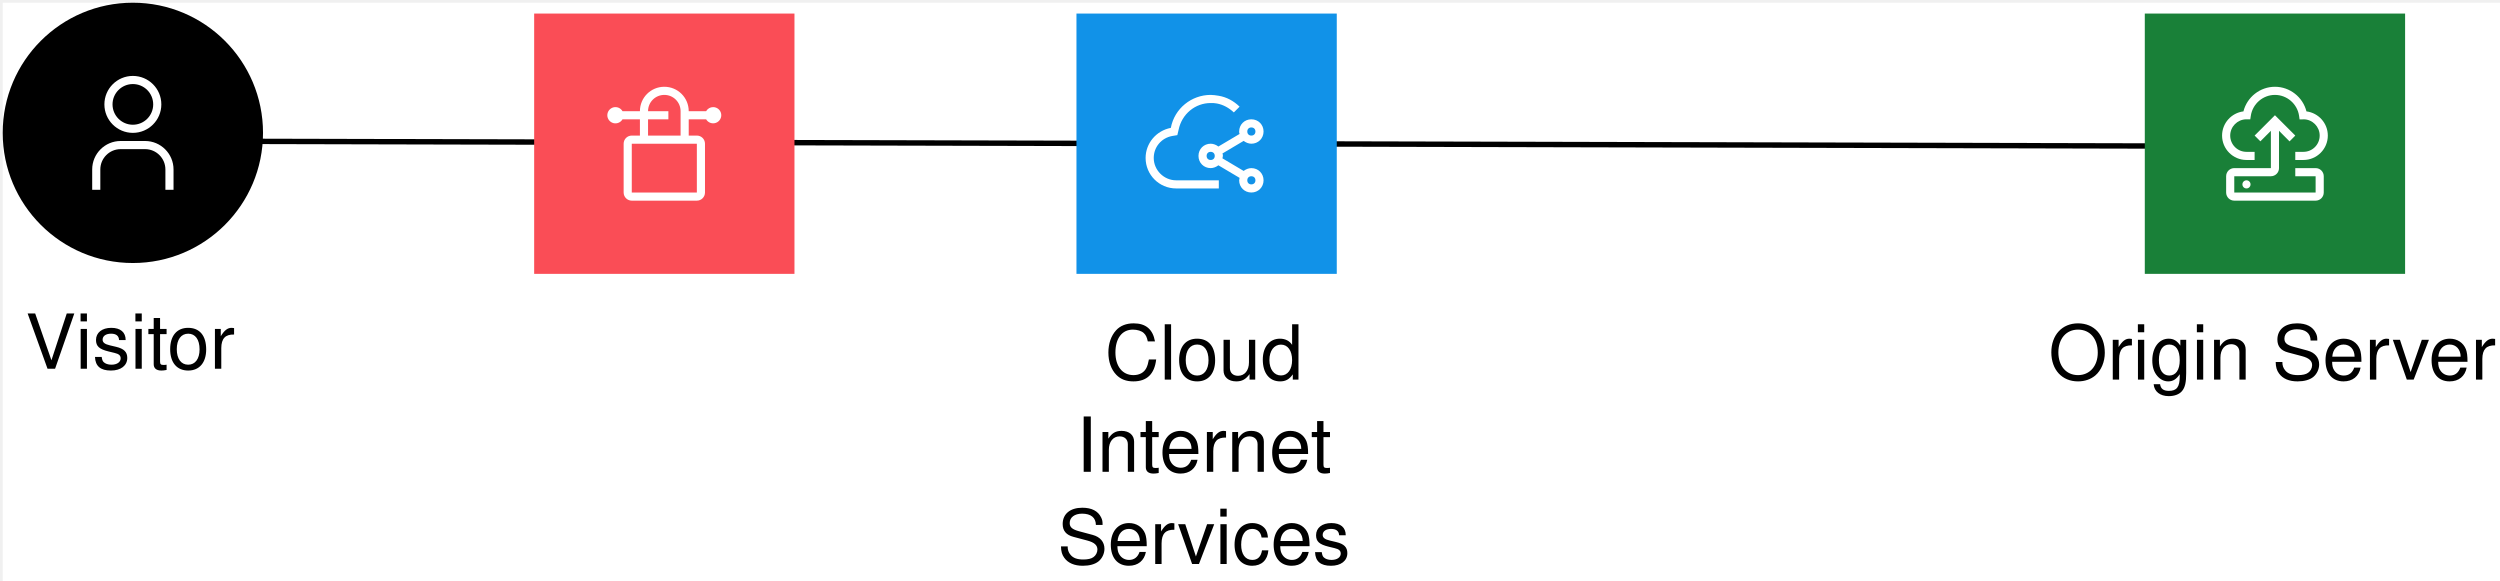
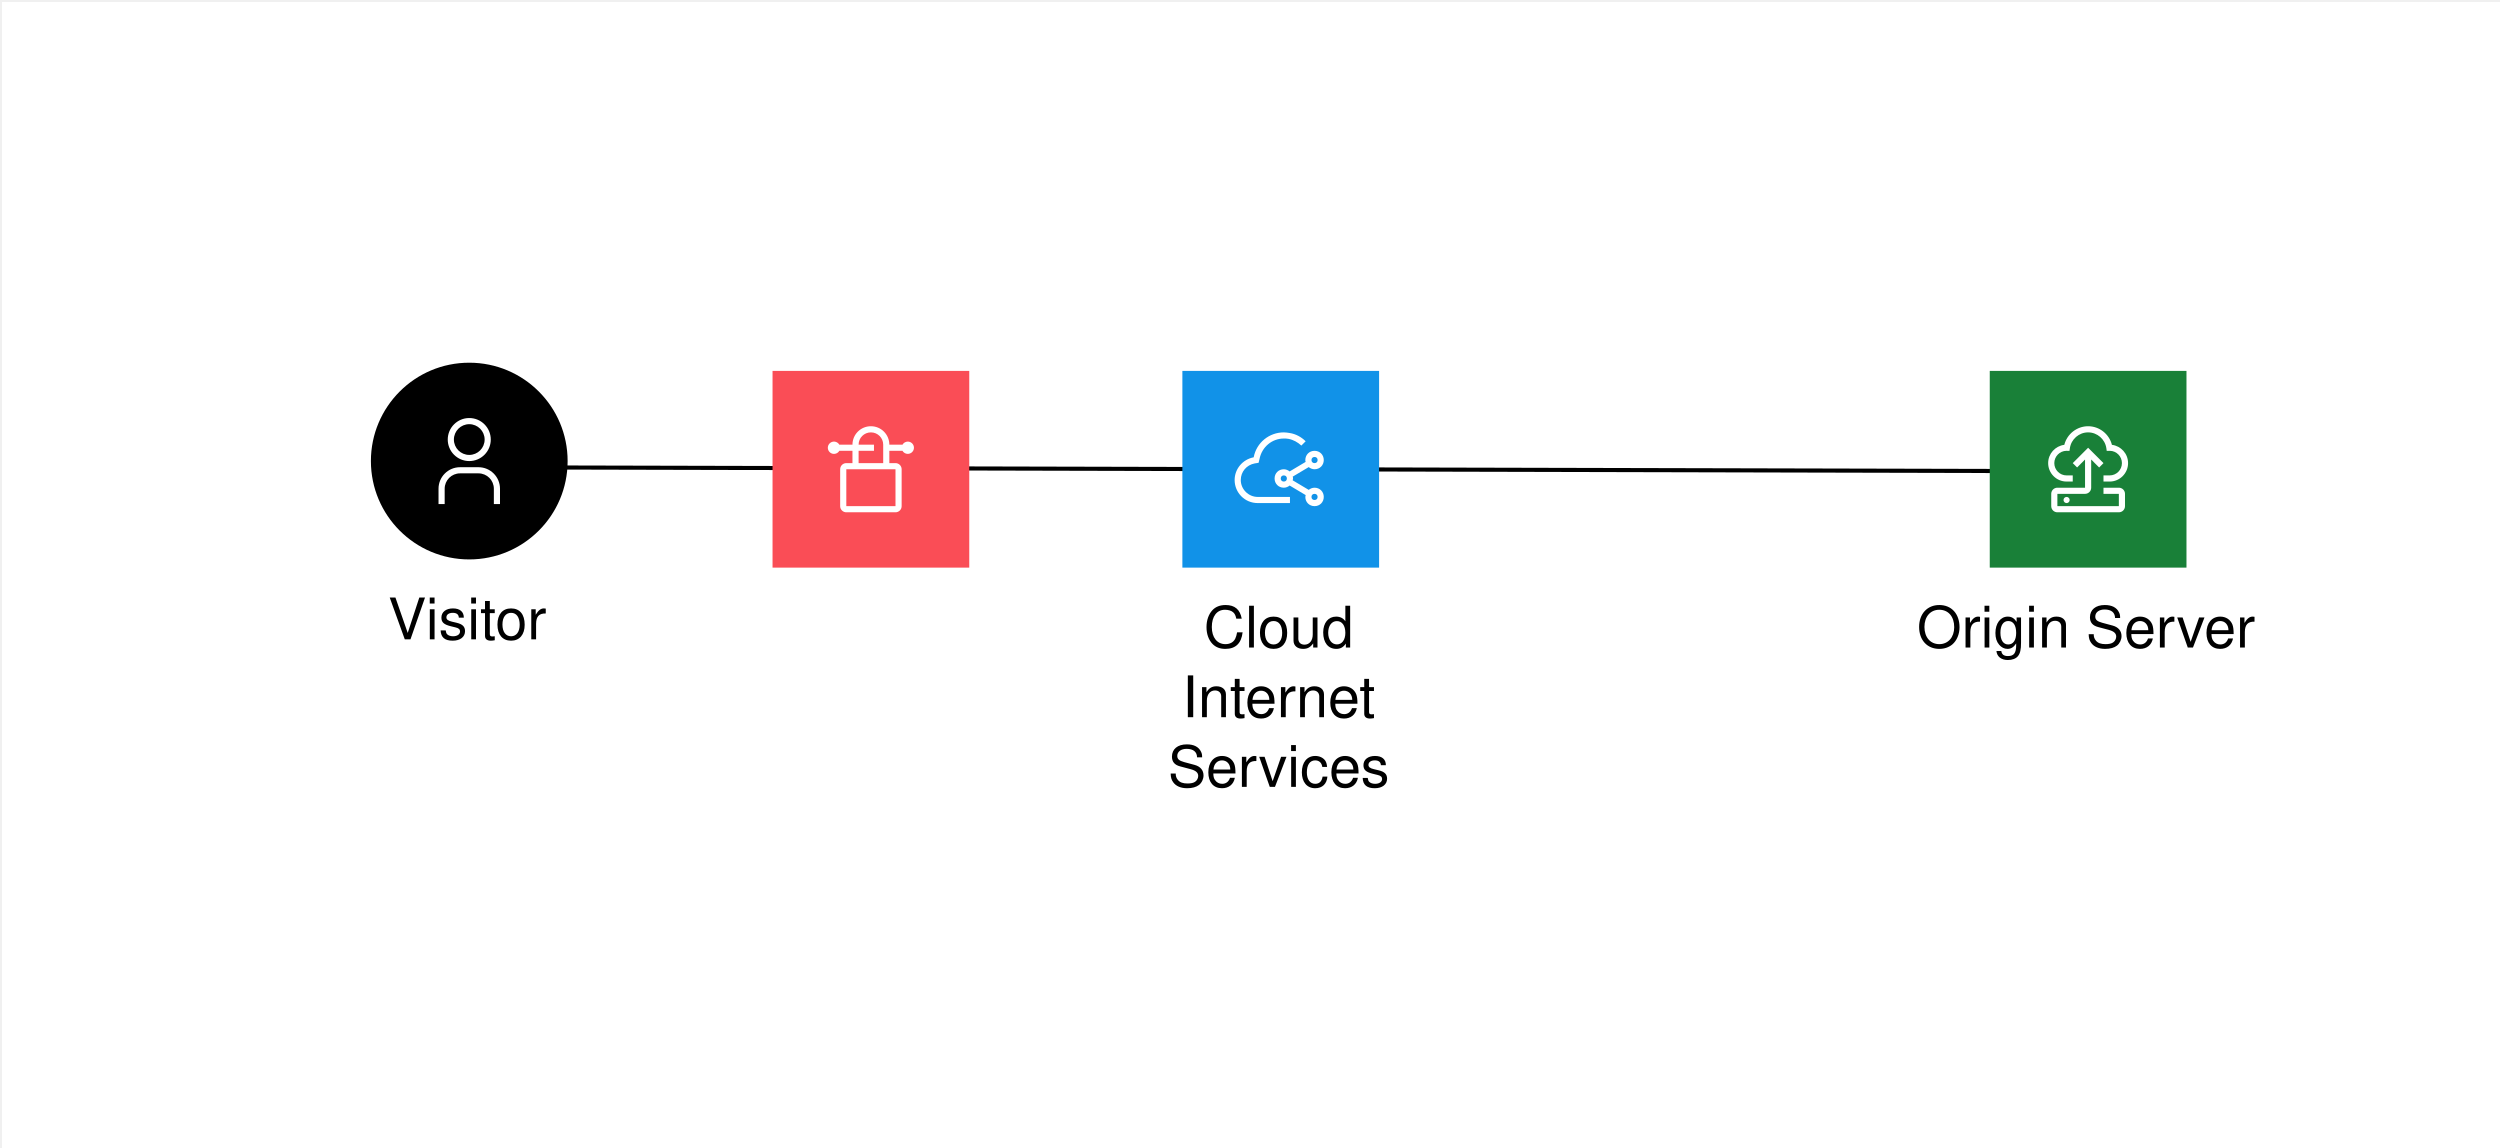
- <svg xmlns="http://www.w3.org/2000/svg" version="1.1" width="461px" height="107px" viewBox="-0.5 -0.5 461 107" content="&lt;mxfile host=&quot;Electron&quot; agent=&quot;Mozilla/5.0 (Macintosh; Intel Mac OS X 10_15_7) AppleWebKit/537.36 (KHTML, like Gecko) draw.io/25.0.2 Chrome/128.0.661.186 Electron/32.2.5 Safari/537.36&quot; version=&quot;25.0.2&quot; scale=&quot;1&quot; border=&quot;0&quot;&gt;&#10;  &lt;diagram name=&quot;Page-1&quot; id=&quot;8wTxipBLSAse1nOkmh9F&quot;&gt;&#10;    &lt;mxGraphModel dx=&quot;728&quot; dy=&quot;555&quot; grid=&quot;1&quot; gridSize=&quot;10&quot; guides=&quot;1&quot; tooltips=&quot;1&quot; connect=&quot;1&quot; arrows=&quot;1&quot; fold=&quot;1&quot; page=&quot;1&quot; pageScale=&quot;1&quot; pageWidth=&quot;850&quot; pageHeight=&quot;1100&quot; math=&quot;0&quot; shadow=&quot;0&quot;&gt;&#10;      &lt;root&gt;&#10;        &lt;mxCell id=&quot;0&quot; /&gt;&#10;        &lt;mxCell id=&quot;1&quot; parent=&quot;0&quot; /&gt;&#10;        &lt;mxCell id=&quot;hN0CreysbBGn29C-ZNiO-8&quot; value=&quot;&quot; style=&quot;endArrow=none;html=1;rounded=0;&quot; edge=&quot;1&quot; parent=&quot;1&quot;&gt;&#10;          &lt;mxGeometry width=&quot;50&quot; height=&quot;50&quot; relative=&quot;1&quot; as=&quot;geometry&quot;&gt;&#10;            &lt;mxPoint x=&quot;47&quot; y=&quot;53.5&quot; as=&quot;sourcePoint&quot; /&gt;&#10;            &lt;mxPoint x=&quot;457&quot; y=&quot;54.5&quot; as=&quot;targetPoint&quot; /&gt;&#10;          &lt;/mxGeometry&gt;&#10;        &lt;/mxCell&gt;&#10;        &lt;mxCell id=&quot;hN0CreysbBGn29C-ZNiO-1&quot; value=&quot;Visitor&quot; style=&quot;shape=ellipse;fillColor=#000000;aspect=fixed;resizable=0;labelPosition=center;verticalLabelPosition=bottom;align=center;verticalAlign=top;strokeColor=none;fontSize=14;&quot; vertex=&quot;1&quot; parent=&quot;1&quot;&gt;&#10;          &lt;mxGeometry x=&quot;30&quot; y=&quot;28&quot; width=&quot;48&quot; height=&quot;48&quot; as=&quot;geometry&quot; /&gt;&#10;        &lt;/mxCell&gt;&#10;        &lt;mxCell id=&quot;hN0CreysbBGn29C-ZNiO-2&quot; value=&quot;&quot; style=&quot;fillColor=#ffffff;strokeColor=none;dashed=0;outlineConnect=0;html=1;labelPosition=center;verticalLabelPosition=bottom;verticalAlign=top;part=1;movable=0;resizable=0;rotatable=0;shape=mxgraph.ibm_cloud.user&quot; vertex=&quot;1&quot; parent=&quot;hN0CreysbBGn29C-ZNiO-1&quot;&gt;&#10;          &lt;mxGeometry width=&quot;24&quot; height=&quot;24&quot; relative=&quot;1&quot; as=&quot;geometry&quot;&gt;&#10;            &lt;mxPoint x=&quot;12&quot; y=&quot;12&quot; as=&quot;offset&quot; /&gt;&#10;          &lt;/mxGeometry&gt;&#10;        &lt;/mxCell&gt;&#10;        &lt;mxCell id=&quot;hN0CreysbBGn29C-ZNiO-3&quot; value=&quot;Cloud &amp;#xa;Internet &amp;#xa;Services&quot; style=&quot;shape=rect;fillColor=#1192E8;aspect=fixed;resizable=0;labelPosition=center;verticalLabelPosition=bottom;align=center;verticalAlign=top;strokeColor=none;fontSize=14;&quot; vertex=&quot;1&quot; parent=&quot;1&quot;&gt;&#10;          &lt;mxGeometry x=&quot;228&quot; y=&quot;30&quot; width=&quot;48&quot; height=&quot;48&quot; as=&quot;geometry&quot; /&gt;&#10;        &lt;/mxCell&gt;&#10;        &lt;mxCell id=&quot;hN0CreysbBGn29C-ZNiO-4&quot; value=&quot;&quot; style=&quot;fillColor=#ffffff;strokeColor=none;dashed=0;outlineConnect=0;html=1;labelPosition=center;verticalLabelPosition=bottom;verticalAlign=top;part=1;movable=0;resizable=0;rotatable=0;shape=mxgraph.ibm_cloud.ibm-cloud--internet-services&quot; vertex=&quot;1&quot; parent=&quot;hN0CreysbBGn29C-ZNiO-3&quot;&gt;&#10;          &lt;mxGeometry width=&quot;24&quot; height=&quot;24&quot; relative=&quot;1&quot; as=&quot;geometry&quot;&gt;&#10;            &lt;mxPoint x=&quot;12&quot; y=&quot;12&quot; as=&quot;offset&quot; /&gt;&#10;          &lt;/mxGeometry&gt;&#10;        &lt;/mxCell&gt;&#10;        &lt;mxCell id=&quot;hN0CreysbBGn29C-ZNiO-25&quot; value=&quot;&quot; style=&quot;shape=rect;fillColor=#FA4D56;aspect=fixed;resizable=0;labelPosition=center;verticalLabelPosition=bottom;align=center;verticalAlign=top;strokeColor=none;fontSize=14;&quot; vertex=&quot;1&quot; parent=&quot;1&quot;&gt;&#10;          &lt;mxGeometry x=&quot;128&quot; y=&quot;30&quot; width=&quot;48&quot; height=&quot;48&quot; as=&quot;geometry&quot; /&gt;&#10;        &lt;/mxCell&gt;&#10;        &lt;mxCell id=&quot;hN0CreysbBGn29C-ZNiO-26&quot; value=&quot;&quot; style=&quot;fillColor=#ffffff;strokeColor=none;dashed=0;outlineConnect=0;html=1;labelPosition=center;verticalLabelPosition=bottom;verticalAlign=top;part=1;movable=0;resizable=0;rotatable=0;shape=mxgraph.ibm_cloud.vpn--connection&quot; vertex=&quot;1&quot; parent=&quot;hN0CreysbBGn29C-ZNiO-25&quot;&gt;&#10;          &lt;mxGeometry width=&quot;24&quot; height=&quot;24&quot; relative=&quot;1&quot; as=&quot;geometry&quot;&gt;&#10;            &lt;mxPoint x=&quot;12&quot; y=&quot;12&quot; as=&quot;offset&quot; /&gt;&#10;          &lt;/mxGeometry&gt;&#10;        &lt;/mxCell&gt;&#10;        &lt;mxCell id=&quot;hN0CreysbBGn29C-ZNiO-30&quot; value=&quot;Origin Server&amp;#xa;&quot; style=&quot;shape=rect;fillColor=#198038;aspect=fixed;resizable=0;labelPosition=center;verticalLabelPosition=bottom;align=center;verticalAlign=top;strokeColor=none;fontSize=14;&quot; vertex=&quot;1&quot; parent=&quot;1&quot;&gt;&#10;          &lt;mxGeometry x=&quot;425&quot; y=&quot;30&quot; width=&quot;48&quot; height=&quot;48&quot; as=&quot;geometry&quot; /&gt;&#10;        &lt;/mxCell&gt;&#10;        &lt;mxCell id=&quot;hN0CreysbBGn29C-ZNiO-31&quot; value=&quot;&quot; style=&quot;fillColor=#ffffff;strokeColor=none;dashed=0;outlineConnect=0;html=1;labelPosition=center;verticalLabelPosition=bottom;verticalAlign=top;part=1;movable=0;resizable=0;rotatable=0;shape=mxgraph.ibm_cloud.ibm-cloud--virtual-server-classic&quot; vertex=&quot;1&quot; parent=&quot;hN0CreysbBGn29C-ZNiO-30&quot;&gt;&#10;          &lt;mxGeometry width=&quot;24&quot; height=&quot;24&quot; relative=&quot;1&quot; as=&quot;geometry&quot;&gt;&#10;            &lt;mxPoint x=&quot;12&quot; y=&quot;12&quot; as=&quot;offset&quot; /&gt;&#10;          &lt;/mxGeometry&gt;&#10;        &lt;/mxCell&gt;&#10;      &lt;/root&gt;&#10;    &lt;/mxGraphModel&gt;&#10;  &lt;/diagram&gt;&#10;&lt;/mxfile&gt;&#10;" style="background-color: rgb(255, 255, 255);">
+ <svg xmlns="http://www.w3.org/2000/svg" version="1.1" width="610px" height="280px" viewBox="-0.5 -0.5 610 280" content="&lt;mxfile host=&quot;Electron&quot; agent=&quot;Mozilla/5.0 (Macintosh; Intel Mac OS X 10_15_7) AppleWebKit/537.36 (KHTML, like Gecko) draw.io/25.0.2 Chrome/128.0.661.186 Electron/32.2.5 Safari/537.36&quot; version=&quot;25.0.2&quot; scale=&quot;1&quot; border=&quot;0&quot;&gt;&#10;  &lt;diagram name=&quot;Page-1&quot; id=&quot;8wTxipBLSAse1nOkmh9F&quot;&gt;&#10;    &lt;mxGraphModel dx=&quot;1578&quot; dy=&quot;1638&quot; grid=&quot;1&quot; gridSize=&quot;10&quot; guides=&quot;1&quot; tooltips=&quot;1&quot; connect=&quot;1&quot; arrows=&quot;1&quot; fold=&quot;1&quot; page=&quot;1&quot; pageScale=&quot;1&quot; pageWidth=&quot;850&quot; pageHeight=&quot;1100&quot; math=&quot;0&quot; shadow=&quot;0&quot;&gt;&#10;      &lt;root&gt;&#10;        &lt;mxCell id=&quot;0&quot; /&gt;&#10;        &lt;mxCell id=&quot;1&quot; parent=&quot;0&quot; /&gt;&#10;        &lt;mxCell id=&quot;s4TLBKT3WQaBaCJXcjlO-1&quot; value=&quot;&quot; style=&quot;rounded=0;whiteSpace=wrap;html=1;strokeColor=none;&quot; vertex=&quot;1&quot; parent=&quot;1&quot;&gt;&#10;          &lt;mxGeometry x=&quot;-60&quot; y=&quot;-60&quot; width=&quot;610&quot; height=&quot;280&quot; as=&quot;geometry&quot; /&gt;&#10;        &lt;/mxCell&gt;&#10;        &lt;mxCell id=&quot;hN0CreysbBGn29C-ZNiO-8&quot; value=&quot;&quot; style=&quot;endArrow=none;html=1;rounded=0;&quot; parent=&quot;1&quot; edge=&quot;1&quot;&gt;&#10;          &lt;mxGeometry width=&quot;50&quot; height=&quot;50&quot; relative=&quot;1&quot; as=&quot;geometry&quot;&gt;&#10;            &lt;mxPoint x=&quot;47&quot; y=&quot;53.5&quot; as=&quot;sourcePoint&quot; /&gt;&#10;            &lt;mxPoint x=&quot;457&quot; y=&quot;54.5&quot; as=&quot;targetPoint&quot; /&gt;&#10;          &lt;/mxGeometry&gt;&#10;        &lt;/mxCell&gt;&#10;        &lt;mxCell id=&quot;hN0CreysbBGn29C-ZNiO-1&quot; value=&quot;Visitor&quot; style=&quot;shape=ellipse;fillColor=#000000;aspect=fixed;resizable=0;labelPosition=center;verticalLabelPosition=bottom;align=center;verticalAlign=top;strokeColor=none;fontSize=14;&quot; parent=&quot;1&quot; vertex=&quot;1&quot;&gt;&#10;          &lt;mxGeometry x=&quot;30&quot; y=&quot;28&quot; width=&quot;48&quot; height=&quot;48&quot; as=&quot;geometry&quot; /&gt;&#10;        &lt;/mxCell&gt;&#10;        &lt;mxCell id=&quot;hN0CreysbBGn29C-ZNiO-2&quot; value=&quot;&quot; style=&quot;fillColor=#ffffff;strokeColor=none;dashed=0;outlineConnect=0;html=1;labelPosition=center;verticalLabelPosition=bottom;verticalAlign=top;part=1;movable=0;resizable=0;rotatable=0;shape=mxgraph.ibm_cloud.user&quot; parent=&quot;hN0CreysbBGn29C-ZNiO-1&quot; vertex=&quot;1&quot;&gt;&#10;          &lt;mxGeometry width=&quot;24&quot; height=&quot;24&quot; relative=&quot;1&quot; as=&quot;geometry&quot;&gt;&#10;            &lt;mxPoint x=&quot;12&quot; y=&quot;12&quot; as=&quot;offset&quot; /&gt;&#10;          &lt;/mxGeometry&gt;&#10;        &lt;/mxCell&gt;&#10;        &lt;mxCell id=&quot;hN0CreysbBGn29C-ZNiO-3&quot; value=&quot;Cloud &amp;#xa;Internet &amp;#xa;Services&quot; style=&quot;shape=rect;fillColor=#1192E8;aspect=fixed;resizable=0;labelPosition=center;verticalLabelPosition=bottom;align=center;verticalAlign=top;strokeColor=none;fontSize=14;&quot; parent=&quot;1&quot; vertex=&quot;1&quot;&gt;&#10;          &lt;mxGeometry x=&quot;228&quot; y=&quot;30&quot; width=&quot;48&quot; height=&quot;48&quot; as=&quot;geometry&quot; /&gt;&#10;        &lt;/mxCell&gt;&#10;        &lt;mxCell id=&quot;hN0CreysbBGn29C-ZNiO-4&quot; value=&quot;&quot; style=&quot;fillColor=#ffffff;strokeColor=none;dashed=0;outlineConnect=0;html=1;labelPosition=center;verticalLabelPosition=bottom;verticalAlign=top;part=1;movable=0;resizable=0;rotatable=0;shape=mxgraph.ibm_cloud.ibm-cloud--internet-services&quot; parent=&quot;hN0CreysbBGn29C-ZNiO-3&quot; vertex=&quot;1&quot;&gt;&#10;          &lt;mxGeometry width=&quot;24&quot; height=&quot;24&quot; relative=&quot;1&quot; as=&quot;geometry&quot;&gt;&#10;            &lt;mxPoint x=&quot;12&quot; y=&quot;12&quot; as=&quot;offset&quot; /&gt;&#10;          &lt;/mxGeometry&gt;&#10;        &lt;/mxCell&gt;&#10;        &lt;mxCell id=&quot;hN0CreysbBGn29C-ZNiO-25&quot; value=&quot;&quot; style=&quot;shape=rect;fillColor=#FA4D56;aspect=fixed;resizable=0;labelPosition=center;verticalLabelPosition=bottom;align=center;verticalAlign=top;strokeColor=none;fontSize=14;&quot; parent=&quot;1&quot; vertex=&quot;1&quot;&gt;&#10;          &lt;mxGeometry x=&quot;128&quot; y=&quot;30&quot; width=&quot;48&quot; height=&quot;48&quot; as=&quot;geometry&quot; /&gt;&#10;        &lt;/mxCell&gt;&#10;        &lt;mxCell id=&quot;hN0CreysbBGn29C-ZNiO-26&quot; value=&quot;&quot; style=&quot;fillColor=#ffffff;strokeColor=none;dashed=0;outlineConnect=0;html=1;labelPosition=center;verticalLabelPosition=bottom;verticalAlign=top;part=1;movable=0;resizable=0;rotatable=0;shape=mxgraph.ibm_cloud.vpn--connection&quot; parent=&quot;hN0CreysbBGn29C-ZNiO-25&quot; vertex=&quot;1&quot;&gt;&#10;          &lt;mxGeometry width=&quot;24&quot; height=&quot;24&quot; relative=&quot;1&quot; as=&quot;geometry&quot;&gt;&#10;            &lt;mxPoint x=&quot;12&quot; y=&quot;12&quot; as=&quot;offset&quot; /&gt;&#10;          &lt;/mxGeometry&gt;&#10;        &lt;/mxCell&gt;&#10;        &lt;mxCell id=&quot;hN0CreysbBGn29C-ZNiO-30&quot; value=&quot;Origin Server&amp;#xa;&quot; style=&quot;shape=rect;fillColor=#198038;aspect=fixed;resizable=0;labelPosition=center;verticalLabelPosition=bottom;align=center;verticalAlign=top;strokeColor=none;fontSize=14;&quot; parent=&quot;1&quot; vertex=&quot;1&quot;&gt;&#10;          &lt;mxGeometry x=&quot;425&quot; y=&quot;30&quot; width=&quot;48&quot; height=&quot;48&quot; as=&quot;geometry&quot; /&gt;&#10;        &lt;/mxCell&gt;&#10;        &lt;mxCell id=&quot;hN0CreysbBGn29C-ZNiO-31&quot; value=&quot;&quot; style=&quot;fillColor=#ffffff;strokeColor=none;dashed=0;outlineConnect=0;html=1;labelPosition=center;verticalLabelPosition=bottom;verticalAlign=top;part=1;movable=0;resizable=0;rotatable=0;shape=mxgraph.ibm_cloud.ibm-cloud--virtual-server-classic&quot; parent=&quot;hN0CreysbBGn29C-ZNiO-30&quot; vertex=&quot;1&quot;&gt;&#10;          &lt;mxGeometry width=&quot;24&quot; height=&quot;24&quot; relative=&quot;1&quot; as=&quot;geometry&quot;&gt;&#10;            &lt;mxPoint x=&quot;12&quot; y=&quot;12&quot; as=&quot;offset&quot; /&gt;&#10;          &lt;/mxGeometry&gt;&#10;        &lt;/mxCell&gt;&#10;      &lt;/root&gt;&#10;    &lt;/mxGraphModel&gt;&#10;  &lt;/diagram&gt;&#10;&lt;/mxfile&gt;&#10;" style="background-color: rgb(255, 255, 255);">
  <defs />
  <rect fill="#ffffff" width="100%" height="100%" x="0" y="0" />
  <g>
    <g data-cell-id="0">
      <g data-cell-id="1">
+         <g data-cell-id="s4TLBKT3WQaBaCJXcjlO-1">
+           <g>
+             <rect x="0" y="0" width="610" height="280" fill="rgb(255, 255, 255)" stroke="none" pointer-events="all" />
+           </g>
+         </g>
        <g data-cell-id="hN0CreysbBGn29C-ZNiO-8">
          <g>
-             <path d="M 17 25.5 L 427 26.5" fill="none" stroke="rgb(0, 0, 0)" stroke-miterlimit="10" pointer-events="stroke" />
+             <path d="M 107 113.5 L 517 114.5" fill="none" stroke="rgb(0, 0, 0)" stroke-miterlimit="10" pointer-events="stroke" />
          </g>
        </g>
        <g data-cell-id="hN0CreysbBGn29C-ZNiO-1">
          <g>
-             <ellipse cx="24" cy="24" rx="24" ry="24" fill="#000000" stroke="none" pointer-events="all" />
+             <ellipse cx="114" cy="112" rx="24" ry="24" fill="#000000" stroke="none" pointer-events="all" />
          </g>
          <g>
            <g fill="rgb(0, 0, 0)" font-family="&quot;Helvetica&quot;" text-anchor="middle" font-size="14px">
-               <text x="23.5" y="67.5">Visitor</text>
+               <text x="113.5" y="155.5">Visitor</text>
            </g>
          </g>
          <g data-cell-id="hN0CreysbBGn29C-ZNiO-2">
            <g>
-               <rect x="12" y="12" width="24" height="24" fill="none" stroke="none" pointer-events="all" />
-               <rect x="12" y="12" width="0" height="0" fill="none" stroke="none" pointer-events="all" />
-               <path d="M 24 15 C 26.07 15 27.75 16.68 27.75 18.75 C 27.75 20.82 26.07 22.5 24 22.5 C 21.93 22.5 20.25 20.82 20.25 18.75 C 20.25 16.68 21.93 15 24 15 M 24 13.5 C 21.1 13.5 18.75 15.85 18.75 18.75 C 18.75 21.65 21.1 24 24 24 C 26.9 24 29.25 21.65 29.25 18.75 C 29.25 15.85 26.9 13.5 24 13.5 Z M 31.5 34.5 L 30 34.5 L 30 30.75 C 30 28.68 28.32 27 26.25 27 L 21.75 27 C 19.68 27 18 28.68 18 30.75 L 18 34.5 L 16.5 34.5 L 16.5 30.75 C 16.5 27.85 18.85 25.5 21.75 25.5 L 26.25 25.5 C 29.15 25.5 31.5 27.85 31.5 30.75 Z" fill="#ffffff" stroke="none" pointer-events="all" />
+               <rect x="102" y="100" width="24" height="24" fill="none" stroke="none" pointer-events="all" />
+               <rect x="102" y="100" width="0" height="0" fill="none" stroke="none" pointer-events="all" />
+               <path d="M 114 103 C 116.07 103 117.75 104.68 117.75 106.75 C 117.75 108.82 116.07 110.5 114 110.5 C 111.93 110.5 110.25 108.82 110.25 106.75 C 110.25 104.68 111.93 103 114 103 M 114 101.5 C 111.1 101.5 108.75 103.85 108.75 106.75 C 108.75 109.65 111.1 112 114 112 C 116.9 112 119.25 109.65 119.25 106.75 C 119.25 103.85 116.9 101.5 114 101.5 Z M 121.5 122.5 L 120 122.5 L 120 118.75 C 120 116.68 118.32 115 116.25 115 L 111.75 115 C 109.68 115 108 116.68 108 118.75 L 108 122.5 L 106.5 122.5 L 106.5 118.75 C 106.5 115.85 108.85 113.5 111.75 113.5 L 116.25 113.5 C 119.15 113.5 121.5 115.85 121.5 118.75 Z" fill="#ffffff" stroke="none" pointer-events="all" />
            </g>
          </g>
        </g>
        <g data-cell-id="hN0CreysbBGn29C-ZNiO-3">
          <g>
-             <rect x="198" y="2" width="48" height="48" fill="#1192e8" stroke="none" pointer-events="all" />
+             <rect x="288" y="90" width="48" height="48" fill="#1192e8" stroke="none" pointer-events="all" />
          </g>
          <g>
            <g fill="rgb(0, 0, 0)" font-family="&quot;Helvetica&quot;" text-anchor="middle" font-size="14px">
-               <text x="221.5" y="69.5">Cloud </text>
-               <text x="221.5" y="86.5">Internet </text>
-               <text x="221.5" y="103.5">Services</text>
+               <text x="311.5" y="157.5">Cloud </text>
+               <text x="311.5" y="174.5">Internet </text>
+               <text x="311.5" y="191.5">Services</text>
            </g>
          </g>
          <g data-cell-id="hN0CreysbBGn29C-ZNiO-4">
            <g>
-               <rect x="210" y="14" width="24" height="24" fill="none" stroke="none" pointer-events="all" />
-               <rect x="210" y="14" width="0" height="0" fill="none" stroke="none" pointer-events="all" />
-               <path d="M 230.25 30.5 C 229.73 30.5 229.2 30.73 228.83 31.02 L 224.92 28.7 C 224.92 28.55 225 28.4 225 28.25 C 225 28.1 225 27.95 224.92 27.8 L 228.83 25.48 C 229.2 25.77 229.73 26 230.25 26 C 231.52 26 232.5 25.02 232.5 23.75 C 232.5 22.48 231.52 21.5 230.25 21.5 C 228.98 21.5 228 22.48 228 23.75 C 228 23.9 228 24.05 228.08 24.2 L 224.17 26.52 C 223.8 26.23 223.27 26 222.75 26 C 221.48 26 220.5 26.98 220.5 28.25 C 220.5 29.52 221.48 30.5 222.75 30.5 C 223.27 30.5 223.8 30.27 224.17 29.98 L 228.08 32.3 C 228.08 32.45 228 32.6 228 32.75 C 228 34.02 228.98 35 230.25 35 C 231.52 35 232.5 34.02 232.5 32.75 C 232.5 31.48 231.52 30.5 230.25 30.5 Z M 230.25 23 C 230.7 23 231 23.3 231 23.75 C 231 24.2 230.7 24.5 230.25 24.5 C 229.8 24.5 229.5 24.2 229.5 23.75 C 229.5 23.3 229.8 23 230.25 23 Z M 222.75 29 C 222.3 29 222 28.7 222 28.25 C 222 27.8 222.3 27.5 222.75 27.5 C 223.2 27.5 223.5 27.8 223.5 28.25 C 223.5 28.7 223.2 29 222.75 29 Z M 230.25 33.5 C 229.8 33.5 229.5 33.2 229.5 32.75 C 229.5 32.3 229.8 32 230.25 32 C 230.7 32 231 32.3 231 32.75 C 231 33.2 230.7 33.5 230.25 33.5 Z" fill="#ffffff" stroke="none" pointer-events="all" />
-               <path d="M 224.25 32.75 L 216.38 32.75 C 214.13 32.75 212.25 30.88 212.25 28.63 C 212.25 26.6 213.67 24.95 215.63 24.58 L 216.6 24.42 L 216.83 23.45 C 217.42 20.52 219.9 18.5 222.75 18.5 C 223.13 18.5 223.5 18.5 223.88 18.58 C 225.08 18.8 226.13 19.4 227.02 20.23 L 228.08 19.17 C 227.02 18.13 225.67 17.38 224.17 17.15 C 223.73 17.08 223.2 17 222.75 17 C 219.23 17 216.08 19.48 215.4 23.08 C 212.7 23.6 210.75 25.92 210.75 28.63 C 210.75 31.7 213.23 34.25 216.38 34.25 L 224.25 34.25 L 224.25 32.75 Z" fill="#ffffff" stroke="none" pointer-events="all" />
+               <rect x="300" y="102" width="24" height="24" fill="none" stroke="none" pointer-events="all" />
+               <rect x="300" y="102" width="0" height="0" fill="none" stroke="none" pointer-events="all" />
+               <path d="M 320.25 118.5 C 319.72 118.5 319.2 118.72 318.83 119.03 L 314.92 116.7 C 314.92 116.55 315 116.4 315 116.25 C 315 116.1 315 115.95 314.92 115.8 L 318.83 113.47 C 319.2 113.78 319.72 114 320.25 114 C 321.53 114 322.5 113.03 322.5 111.75 C 322.5 110.47 321.53 109.5 320.25 109.5 C 318.97 109.5 318 110.47 318 111.75 C 318 111.9 318 112.05 318.08 112.2 L 314.17 114.53 C 313.8 114.22 313.28 114 312.75 114 C 311.47 114 310.5 114.97 310.5 116.25 C 310.5 117.53 311.47 118.5 312.75 118.5 C 313.28 118.5 313.8 118.28 314.17 117.97 L 318.08 120.3 C 318.08 120.45 318 120.6 318 120.75 C 318 122.03 318.97 123 320.25 123 C 321.53 123 322.5 122.03 322.5 120.75 C 322.5 119.47 321.53 118.5 320.25 118.5 Z M 320.25 111 C 320.7 111 321 111.3 321 111.75 C 321 112.2 320.7 112.5 320.25 112.5 C 319.8 112.5 319.5 112.2 319.5 111.75 C 319.5 111.3 319.8 111 320.25 111 Z M 312.75 117 C 312.3 117 312 116.7 312 116.25 C 312 115.8 312.3 115.5 312.75 115.5 C 313.2 115.5 313.5 115.8 313.5 116.25 C 313.5 116.7 313.2 117 312.75 117 Z M 320.25 121.5 C 319.8 121.5 319.5 121.2 319.5 120.75 C 319.5 120.3 319.8 120 320.25 120 C 320.7 120 321 120.3 321 120.75 C 321 121.2 320.7 121.5 320.25 121.5 Z" fill="#ffffff" stroke="none" pointer-events="all" />
+               <path d="M 314.25 120.75 L 306.38 120.75 C 304.13 120.75 302.25 118.88 302.25 116.63 C 302.25 114.6 303.67 112.95 305.63 112.58 L 306.6 112.42 L 306.83 111.45 C 307.42 108.53 309.9 106.5 312.75 106.5 C 313.13 106.5 313.5 106.5 313.88 106.58 C 315.08 106.8 316.13 107.4 317.03 108.22 L 318.08 107.17 C 317.03 106.13 315.67 105.38 314.17 105.15 C 313.72 105.08 313.2 105 312.75 105 C 309.22 105 306.08 107.47 305.4 111.08 C 302.7 111.6 300.75 113.92 300.75 116.63 C 300.75 119.7 303.22 122.25 306.38 122.25 L 314.25 122.25 L 314.25 120.75 Z" fill="#ffffff" stroke="none" pointer-events="all" />
            </g>
          </g>
        </g>
        <g data-cell-id="hN0CreysbBGn29C-ZNiO-25">
          <g>
-             <rect x="98" y="2" width="48" height="48" fill="#fa4d56" stroke="none" pointer-events="all" />
+             <rect x="188" y="90" width="48" height="48" fill="#fa4d56" stroke="none" pointer-events="all" />
          </g>
          <g data-cell-id="hN0CreysbBGn29C-ZNiO-26">
            <g>
-               <rect x="110" y="14" width="24" height="24" fill="none" stroke="none" pointer-events="all" />
-               <rect x="110" y="14" width="0" height="0" fill="none" stroke="none" pointer-events="all" />
-               <path d="M 131 19.25 C 130.47 19.25 129.97 19.54 129.71 20 L 126.5 20 C 126.5 17.51 124.49 15.5 122 15.5 C 119.51 15.5 117.5 17.51 117.5 20 L 114.29 20 C 113.95 19.41 113.26 19.13 112.6 19.3 C 111.95 19.48 111.49 20.07 111.49 20.75 C 111.49 21.43 111.95 22.02 112.6 22.2 C 113.26 22.37 113.95 22.09 114.29 21.5 L 117.5 21.5 L 117.5 24.5 L 116 24.5 C 115.17 24.5 114.5 25.17 114.5 26 L 114.5 35 C 114.5 35.83 115.17 36.5 116 36.5 L 128 36.5 C 128.83 36.5 129.5 35.83 129.5 35 L 129.5 26 C 129.5 25.17 128.83 24.5 128 24.5 L 126.5 24.5 L 126.5 21.5 L 129.71 21.5 C 130.07 22.13 130.84 22.4 131.52 22.15 C 132.2 21.9 132.61 21.2 132.48 20.48 C 132.35 19.77 131.73 19.25 131 19.25 M 119 20 C 119 18.34 120.34 17 122 17 C 123.66 17 125 18.34 125 20 L 125 24.5 L 119 24.5 L 119 21.5 L 122.75 21.5 L 122.75 20 Z M 128 26 L 128 35 L 116 35 L 116 26 Z" fill="#ffffff" stroke="none" pointer-events="all" />
+               <rect x="200" y="102" width="24" height="24" fill="none" stroke="none" pointer-events="all" />
+               <rect x="200" y="102" width="0" height="0" fill="none" stroke="none" pointer-events="all" />
+               <path d="M 221 107.25 C 220.47 107.25 219.97 107.54 219.71 108 L 216.5 108 C 216.5 105.51 214.49 103.5 212 103.5 C 209.51 103.5 207.5 105.51 207.5 108 L 204.29 108 C 203.95 107.41 203.26 107.13 202.6 107.3 C 201.95 107.48 201.49 108.07 201.49 108.75 C 201.49 109.43 201.95 110.02 202.6 110.2 C 203.26 110.37 203.95 110.09 204.29 109.5 L 207.5 109.5 L 207.5 112.5 L 206 112.5 C 205.17 112.5 204.5 113.17 204.5 114 L 204.5 123 C 204.5 123.83 205.17 124.5 206 124.5 L 218 124.5 C 218.83 124.5 219.5 123.83 219.5 123 L 219.5 114 C 219.5 113.17 218.83 112.5 218 112.5 L 216.5 112.5 L 216.5 109.5 L 219.71 109.5 C 220.07 110.13 220.84 110.4 221.52 110.15 C 222.2 109.9 222.61 109.2 222.48 108.48 C 222.35 107.77 221.73 107.25 221 107.25 M 209 108 C 209 106.34 210.34 105 212 105 C 213.66 105 215 106.34 215 108 L 215 112.5 L 209 112.5 L 209 109.5 L 212.75 109.5 L 212.75 108 Z M 218 114 L 218 123 L 206 123 L 206 114 Z" fill="#ffffff" stroke="none" pointer-events="all" />
            </g>
          </g>
        </g>
        <g data-cell-id="hN0CreysbBGn29C-ZNiO-30">
          <g>
-             <rect x="395" y="2" width="48" height="48" fill="#198038" stroke="none" pointer-events="all" />
+             <rect x="485" y="90" width="48" height="48" fill="#198038" stroke="none" pointer-events="all" />
          </g>
          <g>
            <g fill="rgb(0, 0, 0)" font-family="&quot;Helvetica&quot;" text-anchor="middle" font-size="14px">
-               <text x="418.5" y="69.5">Origin Server</text>
+               <text x="508.5" y="157.5">Origin Server</text>
            </g>
          </g>
          <g data-cell-id="hN0CreysbBGn29C-ZNiO-31">
            <g>
-               <rect x="407" y="14" width="24" height="24" fill="none" stroke="none" pointer-events="all" />
-               <rect x="407" y="14" width="0" height="0" fill="none" stroke="none" pointer-events="all" />
-               <ellipse cx="413.75" cy="33.5" rx="0.75" ry="0.75" fill="#ffffff" stroke="none" pointer-events="all" />
-               <path d="M 426.5 30.5 L 422.75 30.5 L 422.75 32 L 426.5 32 L 426.5 35 L 411.5 35 L 411.5 32 L 418.25 32 C 419.08 32 419.75 31.33 419.75 30.5 L 419.75 23.62 L 421.69 25.57 L 422.75 24.5 L 419 20.75 L 415.25 24.5 L 416.31 25.56 L 418.25 23.62 L 418.25 30.5 L 411.5 30.5 C 410.67 30.5 410 31.17 410 32 L 410 35 C 410 35.83 410.67 36.5 411.5 36.5 L 426.5 36.5 C 427.33 36.5 428 35.83 428 35 L 428 32 C 428 31.17 427.33 30.5 426.5 30.5 Z" fill="#ffffff" stroke="none" pointer-events="all" />
-               <path d="M 424.81 20.04 C 424.15 17.41 421.75 15.5 419 15.5 C 416.25 15.5 413.85 17.41 413.19 20.04 C 410.97 20.32 409.25 22.21 409.25 24.5 C 409.25 26.98 411.27 29 413.75 29 L 415.25 29 L 415.25 27.5 L 413.75 27.5 C 412.09 27.5 410.75 26.16 410.75 24.5 C 410.75 22.86 412.08 21.52 413.71 21.5 L 414.45 21.51 L 414.55 20.86 C 414.87 18.66 416.78 17 419 17 C 421.22 17 423.13 18.66 423.45 20.86 L 423.54 21.52 L 424.2 21.51 L 424.3 21.5 C 425.93 21.52 427.25 22.86 427.25 24.5 C 427.25 26.16 425.91 27.5 424.25 27.5 L 422.75 27.5 L 422.75 29 L 424.25 29 C 426.73 29 428.75 26.98 428.75 24.5 C 428.75 22.21 427.03 20.32 424.81 20.04 Z" fill="#ffffff" stroke="none" pointer-events="all" />
+               <rect x="497" y="102" width="24" height="24" fill="none" stroke="none" pointer-events="all" />
+               <rect x="497" y="102" width="0" height="0" fill="none" stroke="none" pointer-events="all" />
+               <ellipse cx="503.75" cy="121.5" rx="0.75" ry="0.75" fill="#ffffff" stroke="none" pointer-events="all" />
+               <path d="M 516.5 118.5 L 512.75 118.5 L 512.75 120 L 516.5 120 L 516.5 123 L 501.5 123 L 501.5 120 L 508.25 120 C 509.08 120 509.75 119.33 509.75 118.5 L 509.75 111.62 L 511.69 113.57 L 512.75 112.5 L 509 108.75 L 505.25 112.5 L 506.31 113.56 L 508.25 111.62 L 508.25 118.5 L 501.5 118.5 C 500.67 118.5 500 119.17 500 120 L 500 123 C 500 123.83 500.67 124.5 501.5 124.5 L 516.5 124.5 C 517.33 124.5 518 123.83 518 123 L 518 120 C 518 119.17 517.33 118.5 516.5 118.5 Z" fill="#ffffff" stroke="none" pointer-events="all" />
+               <path d="M 514.81 108.04 C 514.15 105.41 511.75 103.5 509 103.5 C 506.25 103.5 503.85 105.41 503.19 108.04 C 500.97 108.32 499.25 110.21 499.25 112.5 C 499.25 114.98 501.27 117 503.75 117 L 505.25 117 L 505.25 115.5 L 503.75 115.5 C 502.09 115.5 500.75 114.16 500.75 112.5 C 500.75 110.86 502.08 109.52 503.71 109.5 L 504.45 109.52 L 504.55 108.86 C 504.87 106.66 506.78 105 509 105 C 511.22 105 513.13 106.66 513.45 108.86 L 513.54 109.52 L 514.2 109.51 L 514.3 109.5 C 515.93 109.52 517.25 110.86 517.25 112.5 C 517.25 114.16 515.91 115.5 514.25 115.5 L 512.75 115.5 L 512.75 117 L 514.25 117 C 516.73 117 518.75 114.98 518.75 112.5 C 518.75 110.21 517.03 108.32 514.81 108.04 Z" fill="#ffffff" stroke="none" pointer-events="all" />
            </g>
          </g>
        </g>
      </g>
    </g>
  </g>
</svg>
